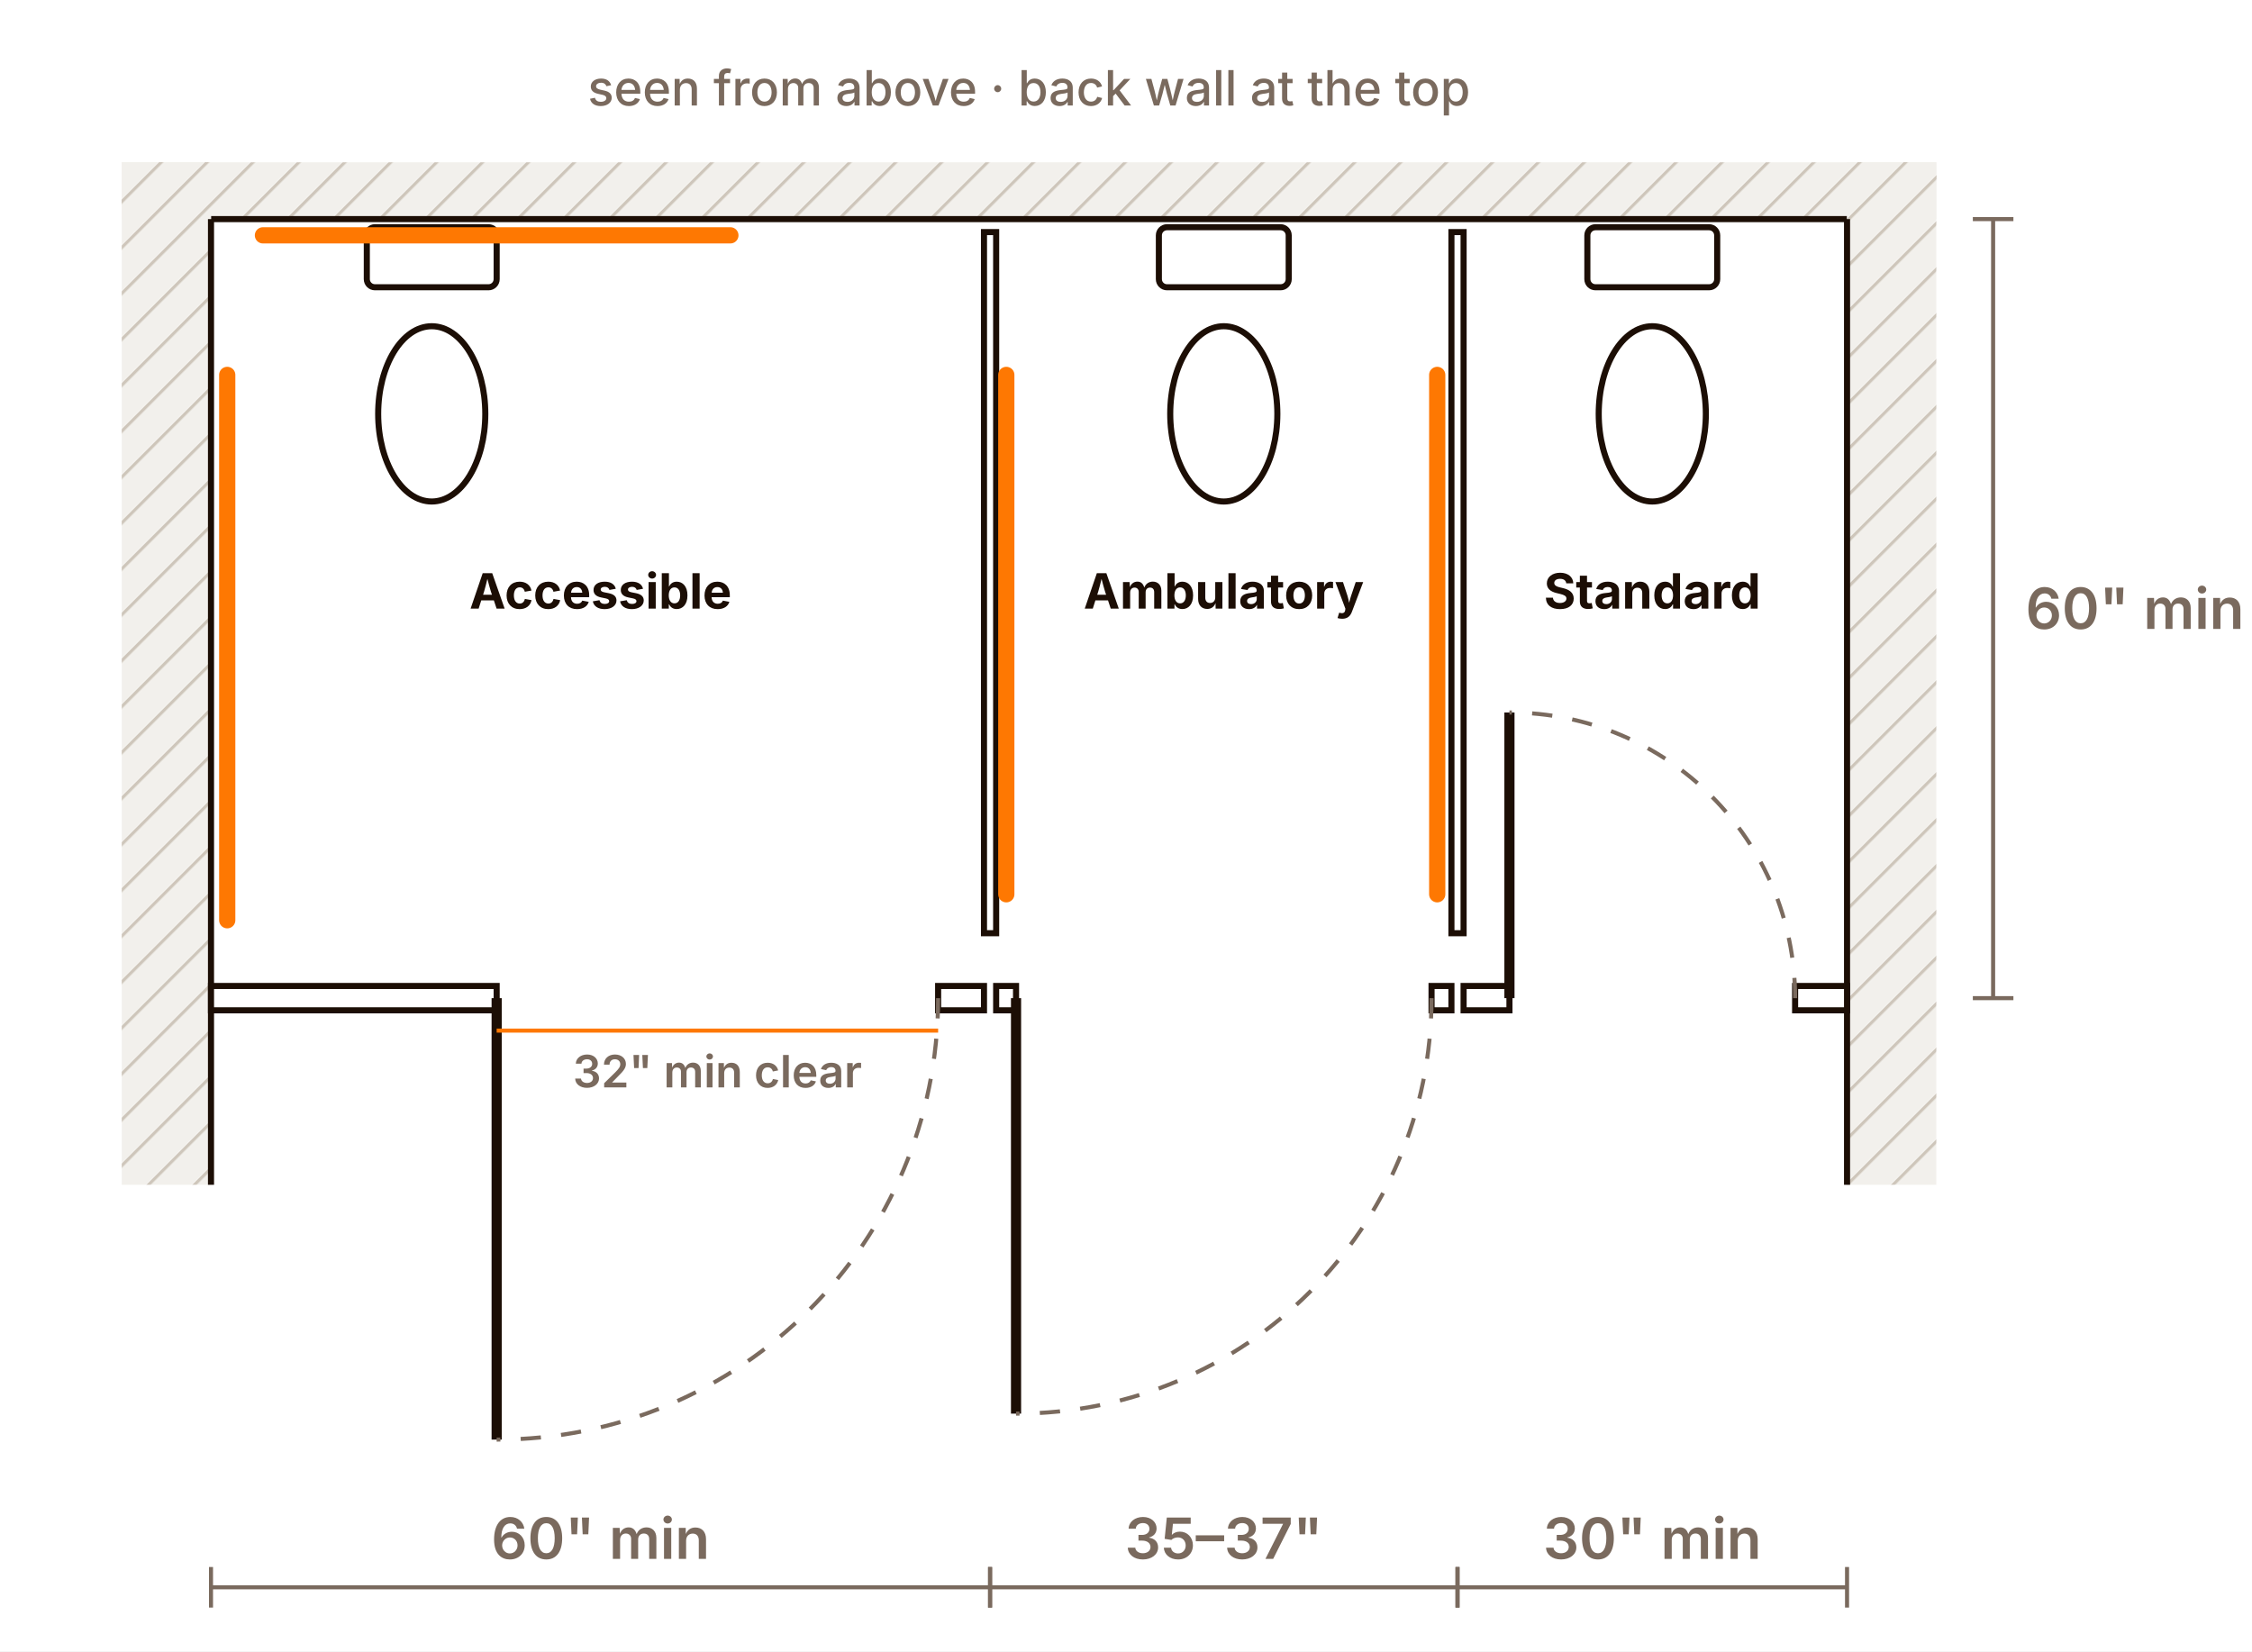
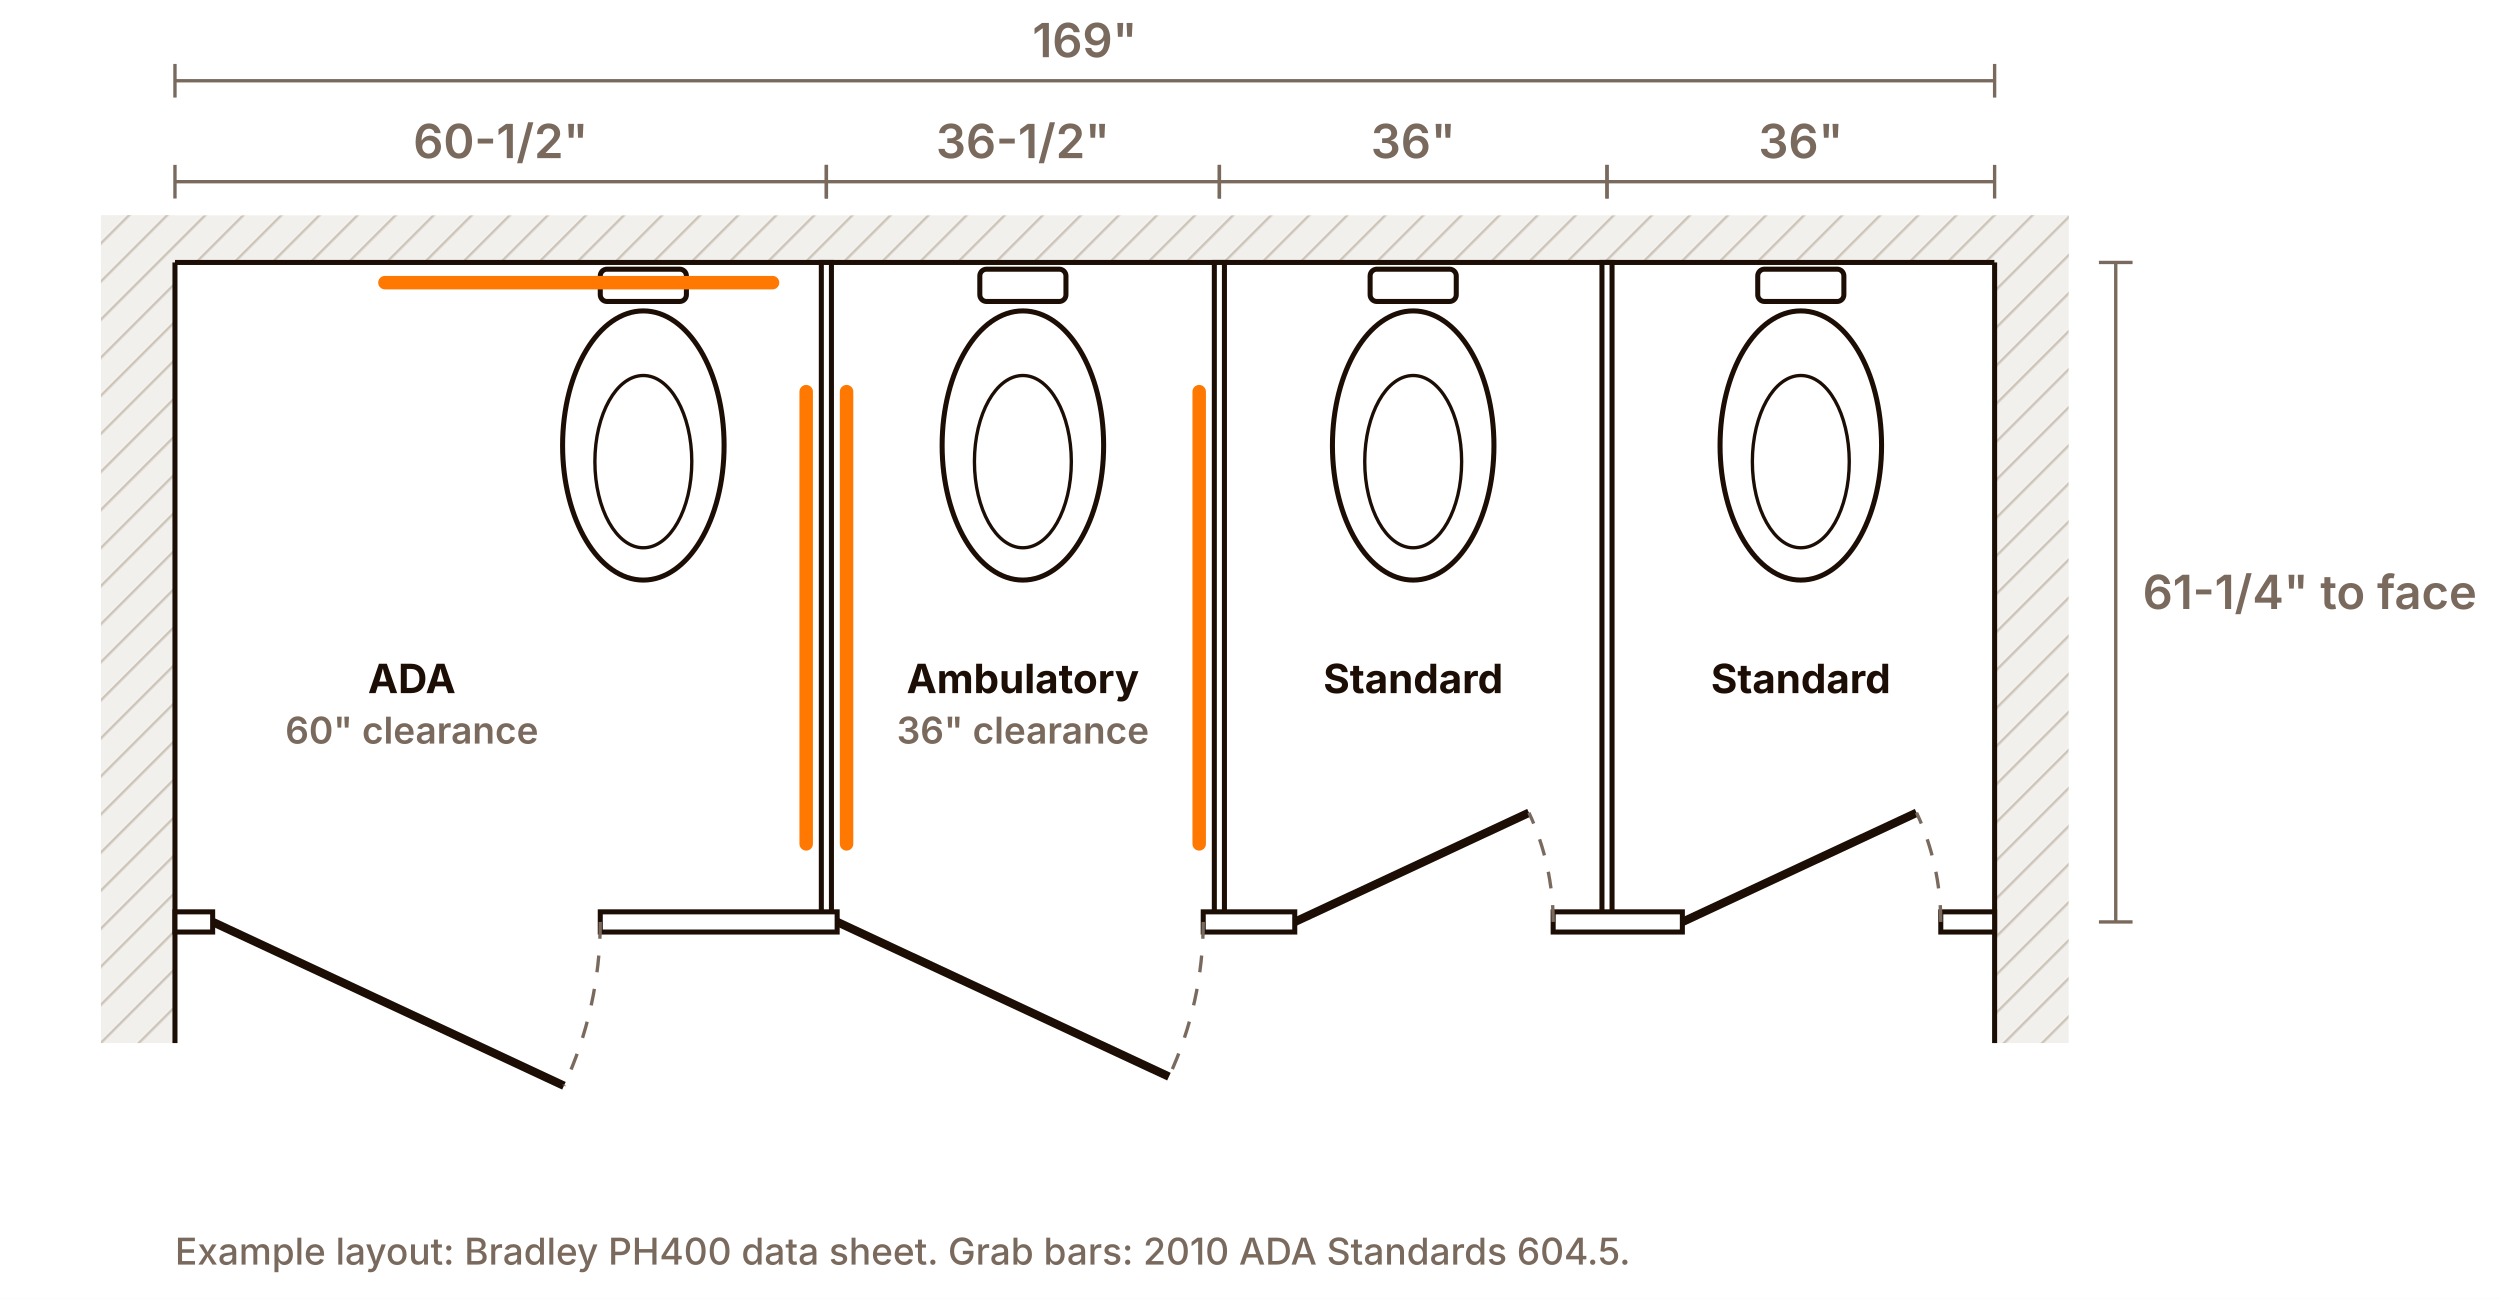
- <svg xmlns="http://www.w3.org/2000/svg" viewBox="0 0 555 407" width="555" height="407" role="img" aria-labelledby="t-sheet-plan d-sheet-plan" font-family="Inter, ui-sans-serif, system-ui, sans-serif">
+ <svg xmlns="http://www.w3.org/2000/svg" viewBox="0 0 743 386" width="743" height="386" role="img" aria-labelledby="t-sheet-plan d-sheet-plan" font-family="Inter, ui-sans-serif, system-ui, sans-serif">
  <defs>
    <pattern id="hatch-sheet-plan" width="8" height="8" patternUnits="userSpaceOnUse" patternTransform="rotate(45)">
      <rect width="8" height="8" fill="#f2f0ec" />
      <line x1="0" y1="0" x2="0" y2="8" stroke="#cfc7bc" stroke-width="1.5" />
    </pattern>
    <marker id="tick-sheet-plan" viewBox="0 0 10 10" refX="5" refY="5" markerWidth="8" markerHeight="8" orient="auto">
      <path d="M2 8 L8 2" stroke="#7a6a5e" stroke-width="1.5" />
    </marker>
  </defs>
-   <rect width="555" height="407" fill="#ffffff" />
-   <rect x="30" y="40" width="447.2" height="14" fill="url(#hatch-sheet-plan)" stroke="none" stroke-width="1.5" />
-   <line x1="52" y1="54" x2="455.2" y2="54" stroke="#1c0e05" stroke-width="1.5" />
-   <rect x="30" y="40" width="22" height="252" fill="url(#hatch-sheet-plan)" stroke="none" stroke-width="1.5" />
-   <line x1="52" y1="54" x2="52" y2="292" stroke="#1c0e05" stroke-width="1.5" />
-   <rect x="455.2" y="40" width="22" height="252" fill="url(#hatch-sheet-plan)" stroke="none" stroke-width="1.5" />
-   <line x1="455.2" y1="54" x2="455.2" y2="292" stroke="#1c0e05" stroke-width="1.5" />
-   <rect x="242.5" y="57.2" width="3" height="172.8" fill="#ffffff" stroke="#1c0e05" stroke-width="1.5" />
-   <rect x="52" y="243" width="70.4" height="6" fill="#ffffff" stroke="#1c0e05" stroke-width="1.5" />
-   <rect x="231.2" y="243" width="11.3" height="6" fill="#ffffff" stroke="#1c0e05" stroke-width="1.5" />
-   <line x1="122.4" y1="246" x2="122.4" y2="354.8" stroke="#1c0e05" stroke-width="2.5" />
-   <path d="M231.2 246 A108.8 108.8 0 0 1 122.4 354.8" fill="none" stroke="#7a6a5e" stroke-width="1" stroke-dasharray="5 5" />
-   <rect x="90.4" y="56" width="32" height="14.8" fill="#ffffff" stroke="#1c0e05" stroke-width="1.5" rx="2" />
-   <ellipse cx="106.4" cy="102" rx="13.2" ry="21.6" fill="#fff" stroke="#1c0e05" stroke-width="1.5" />
-   <line x1="56" y1="92.4" x2="56" y2="226.8" stroke="#fe7802" stroke-width="4" stroke-linecap="round" />
-   <line x1="64.8" y1="58" x2="180" y2="58" stroke="#fe7802" stroke-width="4" stroke-linecap="round" />
-   <text x="148" y="150" font-size="12" font-weight="700" fill="#1c0e05" text-anchor="middle">Accessible</text>
-   <line x1="52" y1="391.2" x2="244" y2="391.2" stroke="#7a6a5e" stroke-width="1" />
-   <line x1="52" y1="386.2" x2="52" y2="396.2" stroke="#7a6a5e" stroke-width="1" />
-   <line x1="244" y1="386.2" x2="244" y2="396.2" stroke="#7a6a5e" stroke-width="1" />
-   <text x="148" y="384.2" font-size="14" font-weight="600" fill="#7a6a5e" text-anchor="middle">60" min</text>
-   <path d="M122.4 254 h108.8" stroke="#fe7802" stroke-width="1" />
-   <text x="176.8" y="268" font-size="11" font-weight="600" fill="#7a6a5e" text-anchor="middle">32" min clear</text>
-   <rect x="357.7" y="57.2" width="3" height="172.8" fill="#ffffff" stroke="#1c0e05" stroke-width="1.5" />
-   <rect x="245.5" y="243" width="4.9" height="6" fill="#ffffff" stroke="#1c0e05" stroke-width="1.5" />
-   <rect x="352.8" y="243" width="4.9" height="6" fill="#ffffff" stroke="#1c0e05" stroke-width="1.5" />
-   <line x1="250.4" y1="246" x2="250.4" y2="348.4" stroke="#1c0e05" stroke-width="2.5" />
-   <path d="M352.8 246 A102.4 102.4 0 0 1 250.4 348.4" fill="none" stroke="#7a6a5e" stroke-width="1" stroke-dasharray="5 5" />
-   <rect x="285.6" y="56" width="32" height="14.8" fill="#ffffff" stroke="#1c0e05" stroke-width="1.5" rx="2" />
-   <ellipse cx="301.6" cy="102" rx="13.2" ry="21.6" fill="#fff" stroke="#1c0e05" stroke-width="1.5" />
-   <line x1="248" y1="92.4" x2="248" y2="220.4" stroke="#fe7802" stroke-width="4" stroke-linecap="round" />
-   <line x1="354.2" y1="92.4" x2="354.2" y2="220.4" stroke="#fe7802" stroke-width="4" stroke-linecap="round" />
-   <text x="301.6" y="150" font-size="12" font-weight="700" fill="#1c0e05" text-anchor="middle">Ambulatory</text>
-   <line x1="244" y1="391.2" x2="359.2" y2="391.2" stroke="#7a6a5e" stroke-width="1" />
-   <line x1="244" y1="386.2" x2="244" y2="396.2" stroke="#7a6a5e" stroke-width="1" />
-   <line x1="359.2" y1="386.2" x2="359.2" y2="396.2" stroke="#7a6a5e" stroke-width="1" />
-   <text x="301.6" y="384.2" font-size="14" font-weight="600" fill="#7a6a5e" text-anchor="middle">35–37"</text>
-   <rect x="360.7" y="243" width="11.3" height="6" fill="#ffffff" stroke="#1c0e05" stroke-width="1.5" />
-   <rect x="442.4" y="243" width="12.8" height="6" fill="#ffffff" stroke="#1c0e05" stroke-width="1.5" />
-   <line x1="372" y1="246" x2="372" y2="175.6" stroke="#1c0e05" stroke-width="2.5" />
-   <path d="M442.4 246 A70.4 70.4 0 0 0 372 175.6" fill="none" stroke="#7a6a5e" stroke-width="1" stroke-dasharray="5 5" />
-   <rect x="391.2" y="56" width="32" height="14.8" fill="#ffffff" stroke="#1c0e05" stroke-width="1.5" rx="2" />
-   <ellipse cx="407.2" cy="102" rx="13.2" ry="21.6" fill="#fff" stroke="#1c0e05" stroke-width="1.5" />
-   <text x="407.2" y="150" font-size="12" font-weight="700" fill="#1c0e05" text-anchor="middle">Standard</text>
-   <line x1="359.2" y1="391.2" x2="455.2" y2="391.2" stroke="#7a6a5e" stroke-width="1" />
-   <line x1="359.2" y1="386.2" x2="359.2" y2="396.2" stroke="#7a6a5e" stroke-width="1" />
-   <line x1="455.2" y1="386.2" x2="455.2" y2="396.2" stroke="#7a6a5e" stroke-width="1" />
-   <text x="407.2" y="384.2" font-size="14" font-weight="600" fill="#7a6a5e" text-anchor="middle">30" min</text>
-   <line x1="491.2" y1="54" x2="491.2" y2="246" stroke="#7a6a5e" stroke-width="1" />
-   <line x1="486.2" y1="54" x2="496.2" y2="54" stroke="#7a6a5e" stroke-width="1" />
-   <line x1="486.2" y1="246" x2="496.2" y2="246" stroke="#7a6a5e" stroke-width="1" />
-   <text x="499.2" y="155" font-size="14" font-weight="600" fill="#7a6a5e" text-anchor="start">60" min</text>
-   <text x="253.6" y="26" font-size="12" font-weight="500" fill="#7a6a5e" text-anchor="middle">seen from above · back wall at the top</text>
+   <rect width="743" height="386" fill="#ffffff" />
+   <rect x="30" y="64" width="584.8" height="14" fill="url(#hatch-sheet-plan)" stroke="none" stroke-width="1.5" />
+   <line x1="52" y1="78" x2="592.8" y2="78" stroke="#1c0e05" stroke-width="1.5" />
+   <rect x="30" y="64" width="22" height="246" fill="url(#hatch-sheet-plan)" stroke="none" stroke-width="1.5" />
+   <line x1="52" y1="78" x2="52" y2="310" stroke="#1c0e05" stroke-width="1.5" />
+   <rect x="592.8" y="64" width="22" height="246" fill="url(#hatch-sheet-plan)" stroke="none" stroke-width="1.5" />
+   <line x1="592.8" y1="78" x2="592.8" y2="310" stroke="#1c0e05" stroke-width="1.5" />
+   <rect x="244.1" y="78" width="3" height="194" fill="#ffffff" stroke="#1c0e05" stroke-width="1.5" />
+   <rect x="360.9" y="78" width="3" height="194" fill="#ffffff" stroke="#1c0e05" stroke-width="1.5" />
+   <rect x="476.1" y="78" width="3" height="194" fill="#ffffff" stroke="#1c0e05" stroke-width="1.5" />
+   <rect x="52" y="271" width="11.2" height="6" fill="#ffffff" stroke="#1c0e05" stroke-width="1.5" />
+   <rect x="178.4" y="271" width="70.4" height="6" fill="#ffffff" stroke="#1c0e05" stroke-width="1.5" />
+   <rect x="357.6" y="271" width="27.2" height="6" fill="#ffffff" stroke="#1c0e05" stroke-width="1.5" />
+   <rect x="461.6" y="271" width="38.4" height="6" fill="#ffffff" stroke="#1c0e05" stroke-width="1.5" />
+   <rect x="576.8" y="271" width="16" height="6" fill="#ffffff" stroke="#1c0e05" stroke-width="1.5" />
+   <line x1="63.2" y1="274" x2="167.607" y2="322.686" stroke="#1c0e05" stroke-width="2.5" />
+   <path d="M178.4 274 A115.2 115.2 0 0 1 167.607 322.686" fill="none" stroke="#7a6a5e" stroke-width="1" stroke-dasharray="5 5" />
+   <line x1="248.8" y1="274" x2="347.406" y2="319.981" stroke="#1c0e05" stroke-width="2.5" />
+   <path d="M357.6 274 A108.8 108.8 0 0 1 347.406 319.981" fill="none" stroke="#7a6a5e" stroke-width="1" stroke-dasharray="5 5" />
+   <line x1="384.8" y1="274" x2="454.404" y2="241.543" stroke="#1c0e05" stroke-width="2.5" />
+   <path d="M461.6 274 A76.8 76.8 0 0 0 454.404 241.543" fill="none" stroke="#7a6a5e" stroke-width="1" stroke-dasharray="5 5" />
+   <line x1="500" y1="274" x2="569.604" y2="241.543" stroke="#1c0e05" stroke-width="2.5" />
+   <path d="M576.8 274 A76.8 76.8 0 0 0 569.604 241.543" fill="none" stroke="#7a6a5e" stroke-width="1" stroke-dasharray="5 5" />
+   <rect x="178.4" y="80" width="25.6" height="9.6" fill="#ffffff" stroke="#1c0e05" stroke-width="1.5" rx="2" />
+   <ellipse cx="191.2" cy="132.4" rx="24" ry="40" fill="#fff" stroke="#1c0e05" stroke-width="1.5" />
+   <ellipse cx="191.2" cy="137.2" rx="14.4" ry="25.6" fill="none" stroke="#1c0e05" stroke-width="1" />
+   <rect x="291.2" y="80" width="25.6" height="9.6" fill="#ffffff" stroke="#1c0e05" stroke-width="1.5" rx="2" />
+   <ellipse cx="304" cy="132.4" rx="24" ry="40" fill="#fff" stroke="#1c0e05" stroke-width="1.5" />
+   <ellipse cx="304" cy="137.2" rx="14.4" ry="25.6" fill="none" stroke="#1c0e05" stroke-width="1" />
+   <rect x="407.2" y="80" width="25.6" height="9.6" fill="#ffffff" stroke="#1c0e05" stroke-width="1.5" rx="2" />
+   <ellipse cx="420" cy="132.4" rx="24" ry="40" fill="#fff" stroke="#1c0e05" stroke-width="1.5" />
+   <ellipse cx="420" cy="137.2" rx="14.4" ry="25.6" fill="none" stroke="#1c0e05" stroke-width="1" />
+   <rect x="522.4" y="80" width="25.6" height="9.6" fill="#ffffff" stroke="#1c0e05" stroke-width="1.5" rx="2" />
+   <ellipse cx="535.2" cy="132.4" rx="24" ry="40" fill="#fff" stroke="#1c0e05" stroke-width="1.5" />
+   <ellipse cx="535.2" cy="137.2" rx="14.4" ry="25.6" fill="none" stroke="#1c0e05" stroke-width="1" />
+   <line x1="239.6" y1="116.4" x2="239.6" y2="250.8" stroke="#fe7802" stroke-width="4" stroke-linecap="round" />
+   <line x1="114.4" y1="84" x2="229.6" y2="84" stroke="#fe7802" stroke-width="4" stroke-linecap="round" />
+   <line x1="251.6" y1="116.4" x2="251.6" y2="250.8" stroke="#fe7802" stroke-width="4" stroke-linecap="round" />
+   <line x1="356.4" y1="116.4" x2="356.4" y2="250.8" stroke="#fe7802" stroke-width="4" stroke-linecap="round" />
+   <text x="122.4" y="206" font-size="12" font-weight="700" fill="#1c0e05" text-anchor="middle">ADA</text>
+   <text x="122.4" y="221" font-size="11" font-weight="600" fill="#7a6a5e" text-anchor="middle">60" clearance</text>
+   <line x1="52" y1="54" x2="245.6" y2="54" stroke="#7a6a5e" stroke-width="1" />
+   <line x1="52" y1="49" x2="52" y2="59" stroke="#7a6a5e" stroke-width="1" />
+   <line x1="245.6" y1="49" x2="245.6" y2="59" stroke="#7a6a5e" stroke-width="1" />
+   <text x="148.8" y="47" font-size="14" font-weight="600" fill="#7a6a5e" text-anchor="middle">60-1/2"</text>
+   <text x="304" y="206" font-size="12" font-weight="700" fill="#1c0e05" text-anchor="middle">Ambulatory</text>
+   <text x="304" y="221" font-size="11" font-weight="600" fill="#7a6a5e" text-anchor="middle">36" clearance</text>
+   <line x1="245.6" y1="54" x2="362.4" y2="54" stroke="#7a6a5e" stroke-width="1" />
+   <line x1="245.6" y1="49" x2="245.6" y2="59" stroke="#7a6a5e" stroke-width="1" />
+   <line x1="362.4" y1="49" x2="362.4" y2="59" stroke="#7a6a5e" stroke-width="1" />
+   <text x="304" y="47" font-size="14" font-weight="600" fill="#7a6a5e" text-anchor="middle">36-1/2"</text>
+   <text x="420" y="206" font-size="12" font-weight="700" fill="#1c0e05" text-anchor="middle">Standard</text>
+   <line x1="362.4" y1="54" x2="477.6" y2="54" stroke="#7a6a5e" stroke-width="1" />
+   <line x1="362.4" y1="49" x2="362.4" y2="59" stroke="#7a6a5e" stroke-width="1" />
+   <line x1="477.6" y1="49" x2="477.6" y2="59" stroke="#7a6a5e" stroke-width="1" />
+   <text x="420" y="47" font-size="14" font-weight="600" fill="#7a6a5e" text-anchor="middle">36"</text>
+   <text x="535.2" y="206" font-size="12" font-weight="700" fill="#1c0e05" text-anchor="middle">Standard</text>
+   <line x1="477.6" y1="54" x2="592.8" y2="54" stroke="#7a6a5e" stroke-width="1" />
+   <line x1="477.6" y1="49" x2="477.6" y2="59" stroke="#7a6a5e" stroke-width="1" />
+   <line x1="592.8" y1="49" x2="592.8" y2="59" stroke="#7a6a5e" stroke-width="1" />
+   <text x="535.2" y="47" font-size="14" font-weight="600" fill="#7a6a5e" text-anchor="middle">36"</text>
+   <line x1="52" y1="24" x2="592.8" y2="24" stroke="#7a6a5e" stroke-width="1" />
+   <line x1="52" y1="19" x2="52" y2="29" stroke="#7a6a5e" stroke-width="1" />
+   <line x1="592.8" y1="19" x2="592.8" y2="29" stroke="#7a6a5e" stroke-width="1" />
+   <text x="322.4" y="17" font-size="14" font-weight="600" fill="#7a6a5e" text-anchor="middle">169"</text>
+   <line x1="628.8" y1="78" x2="628.8" y2="274" stroke="#7a6a5e" stroke-width="1" />
+   <line x1="623.8" y1="78" x2="633.8" y2="78" stroke="#7a6a5e" stroke-width="1" />
+   <line x1="623.8" y1="274" x2="633.8" y2="274" stroke="#7a6a5e" stroke-width="1" />
+   <text x="636.8" y="181" font-size="14" font-weight="600" fill="#7a6a5e" text-anchor="start">61-1/4" to face</text>
+   <text x="52" y="375.84" font-size="11" font-weight="500" fill="#7a6a5e" text-anchor="start">Example layout: Bradley PH400 data sheet. Grab bars: 2010 ADA Standards 604.5.</text>
</svg>
